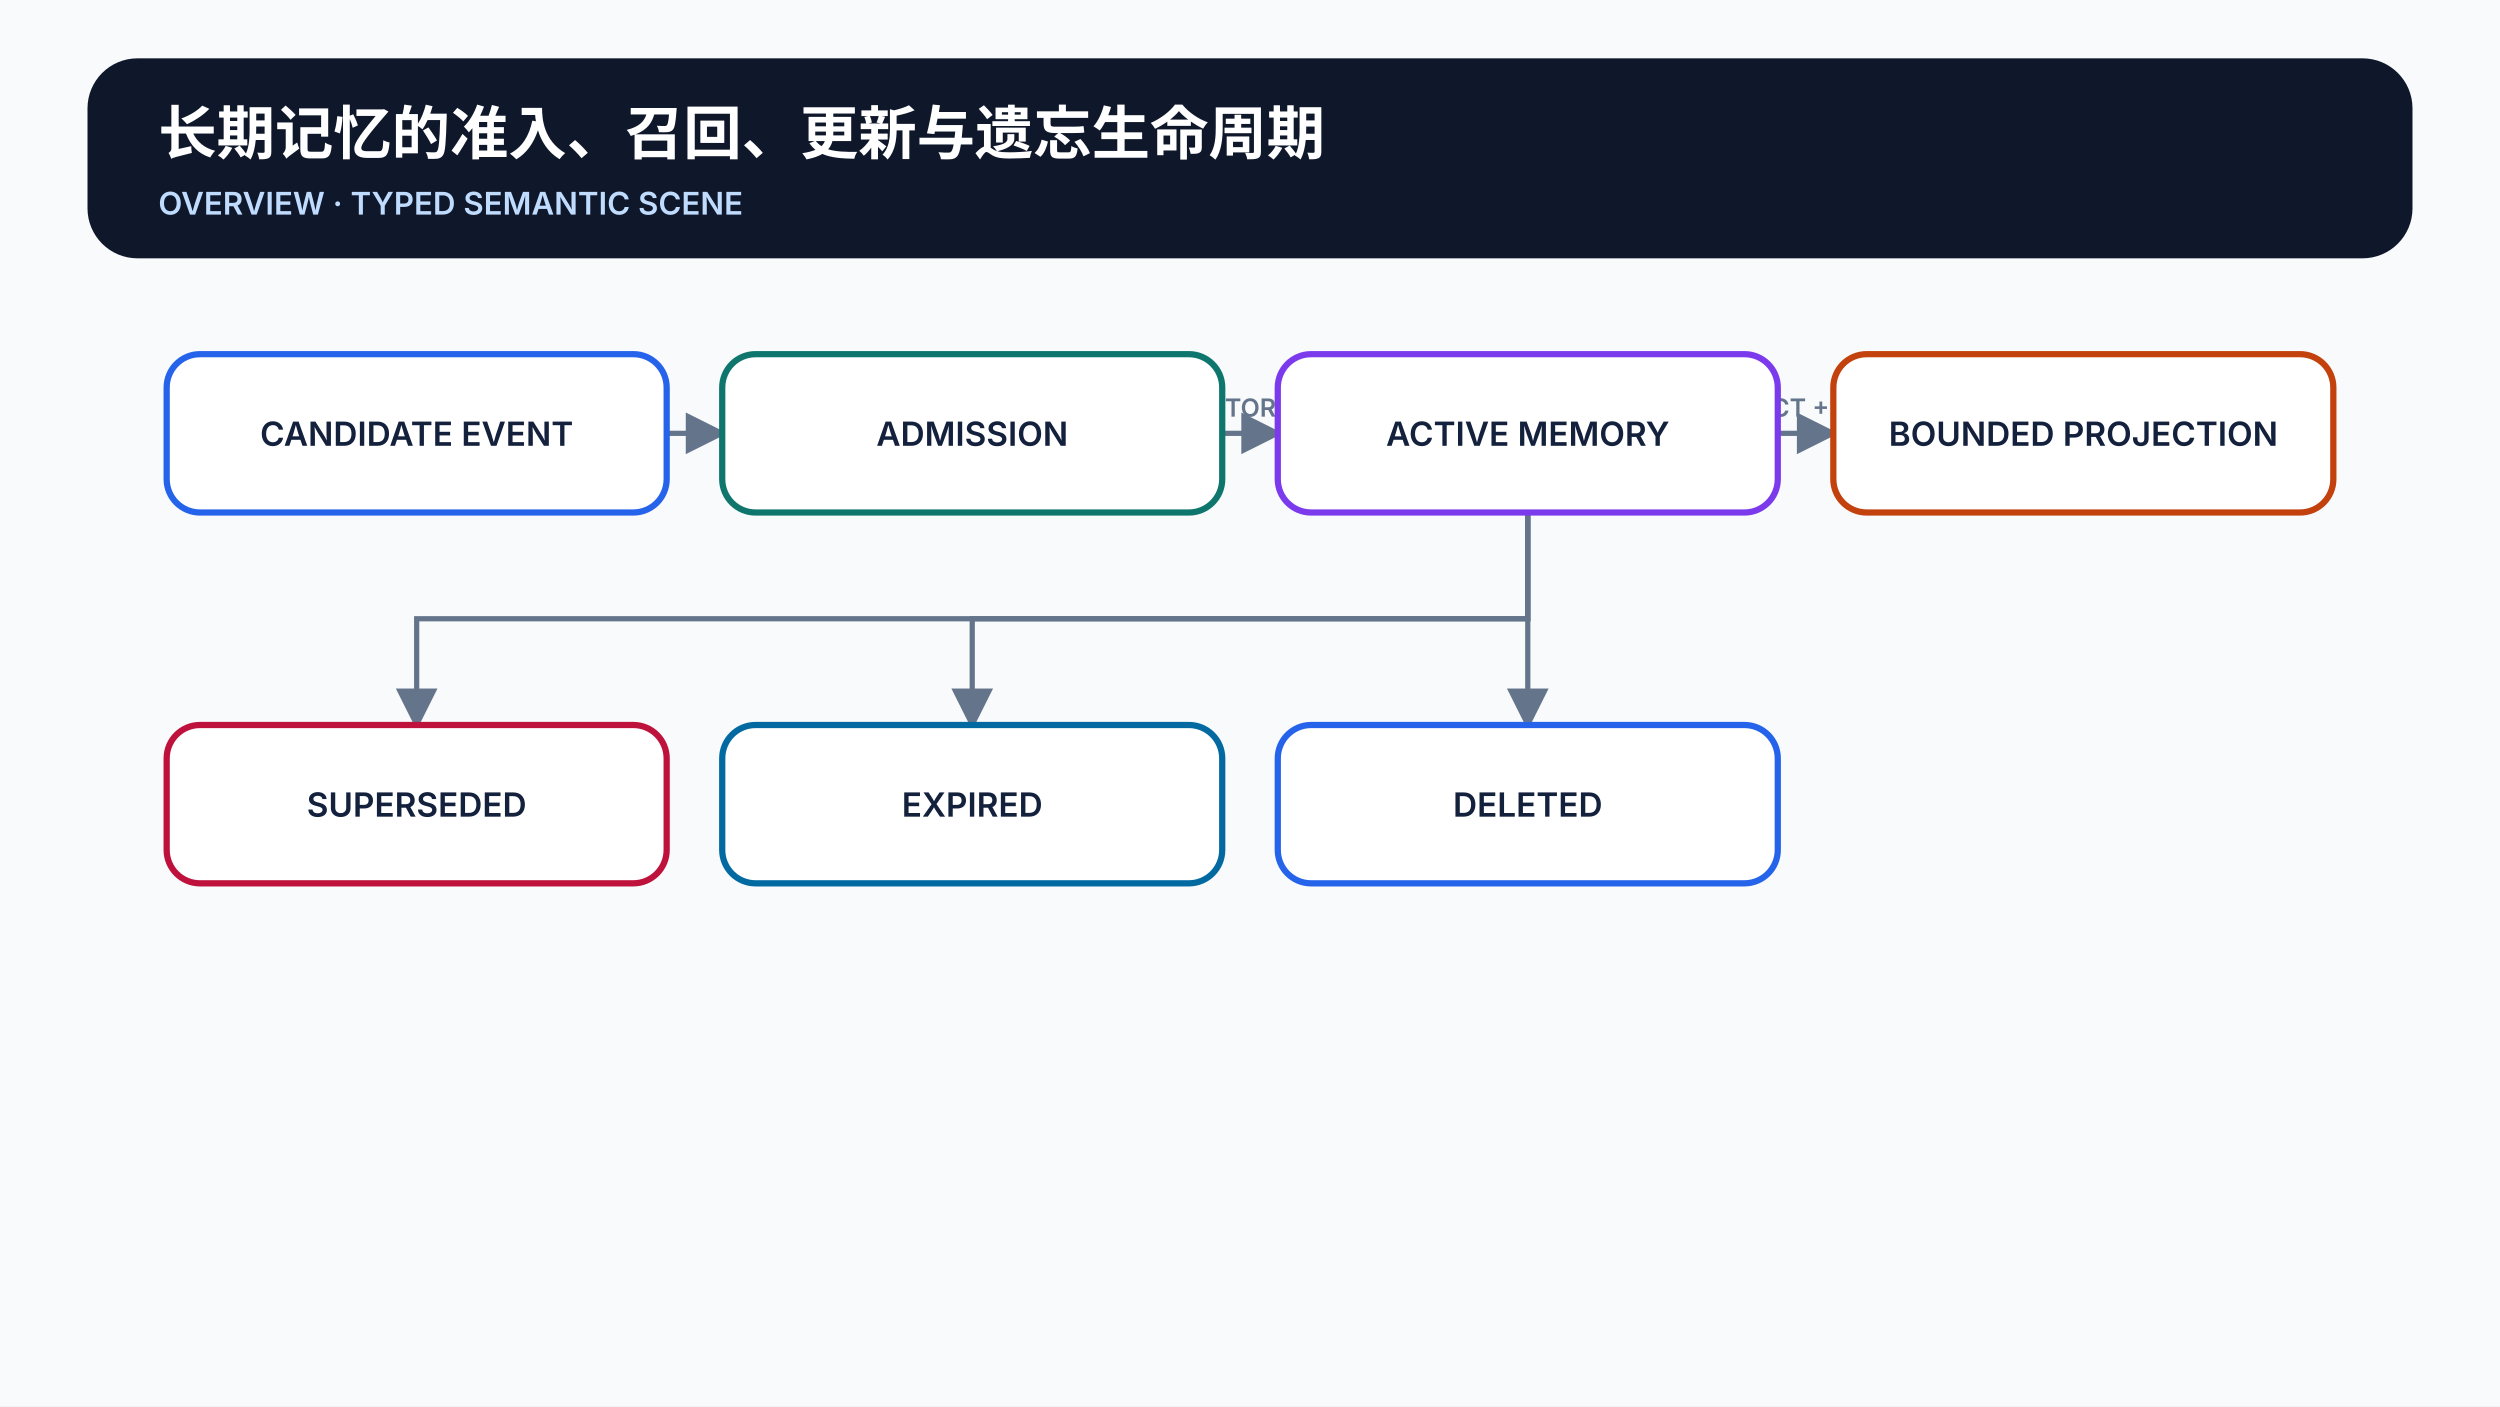
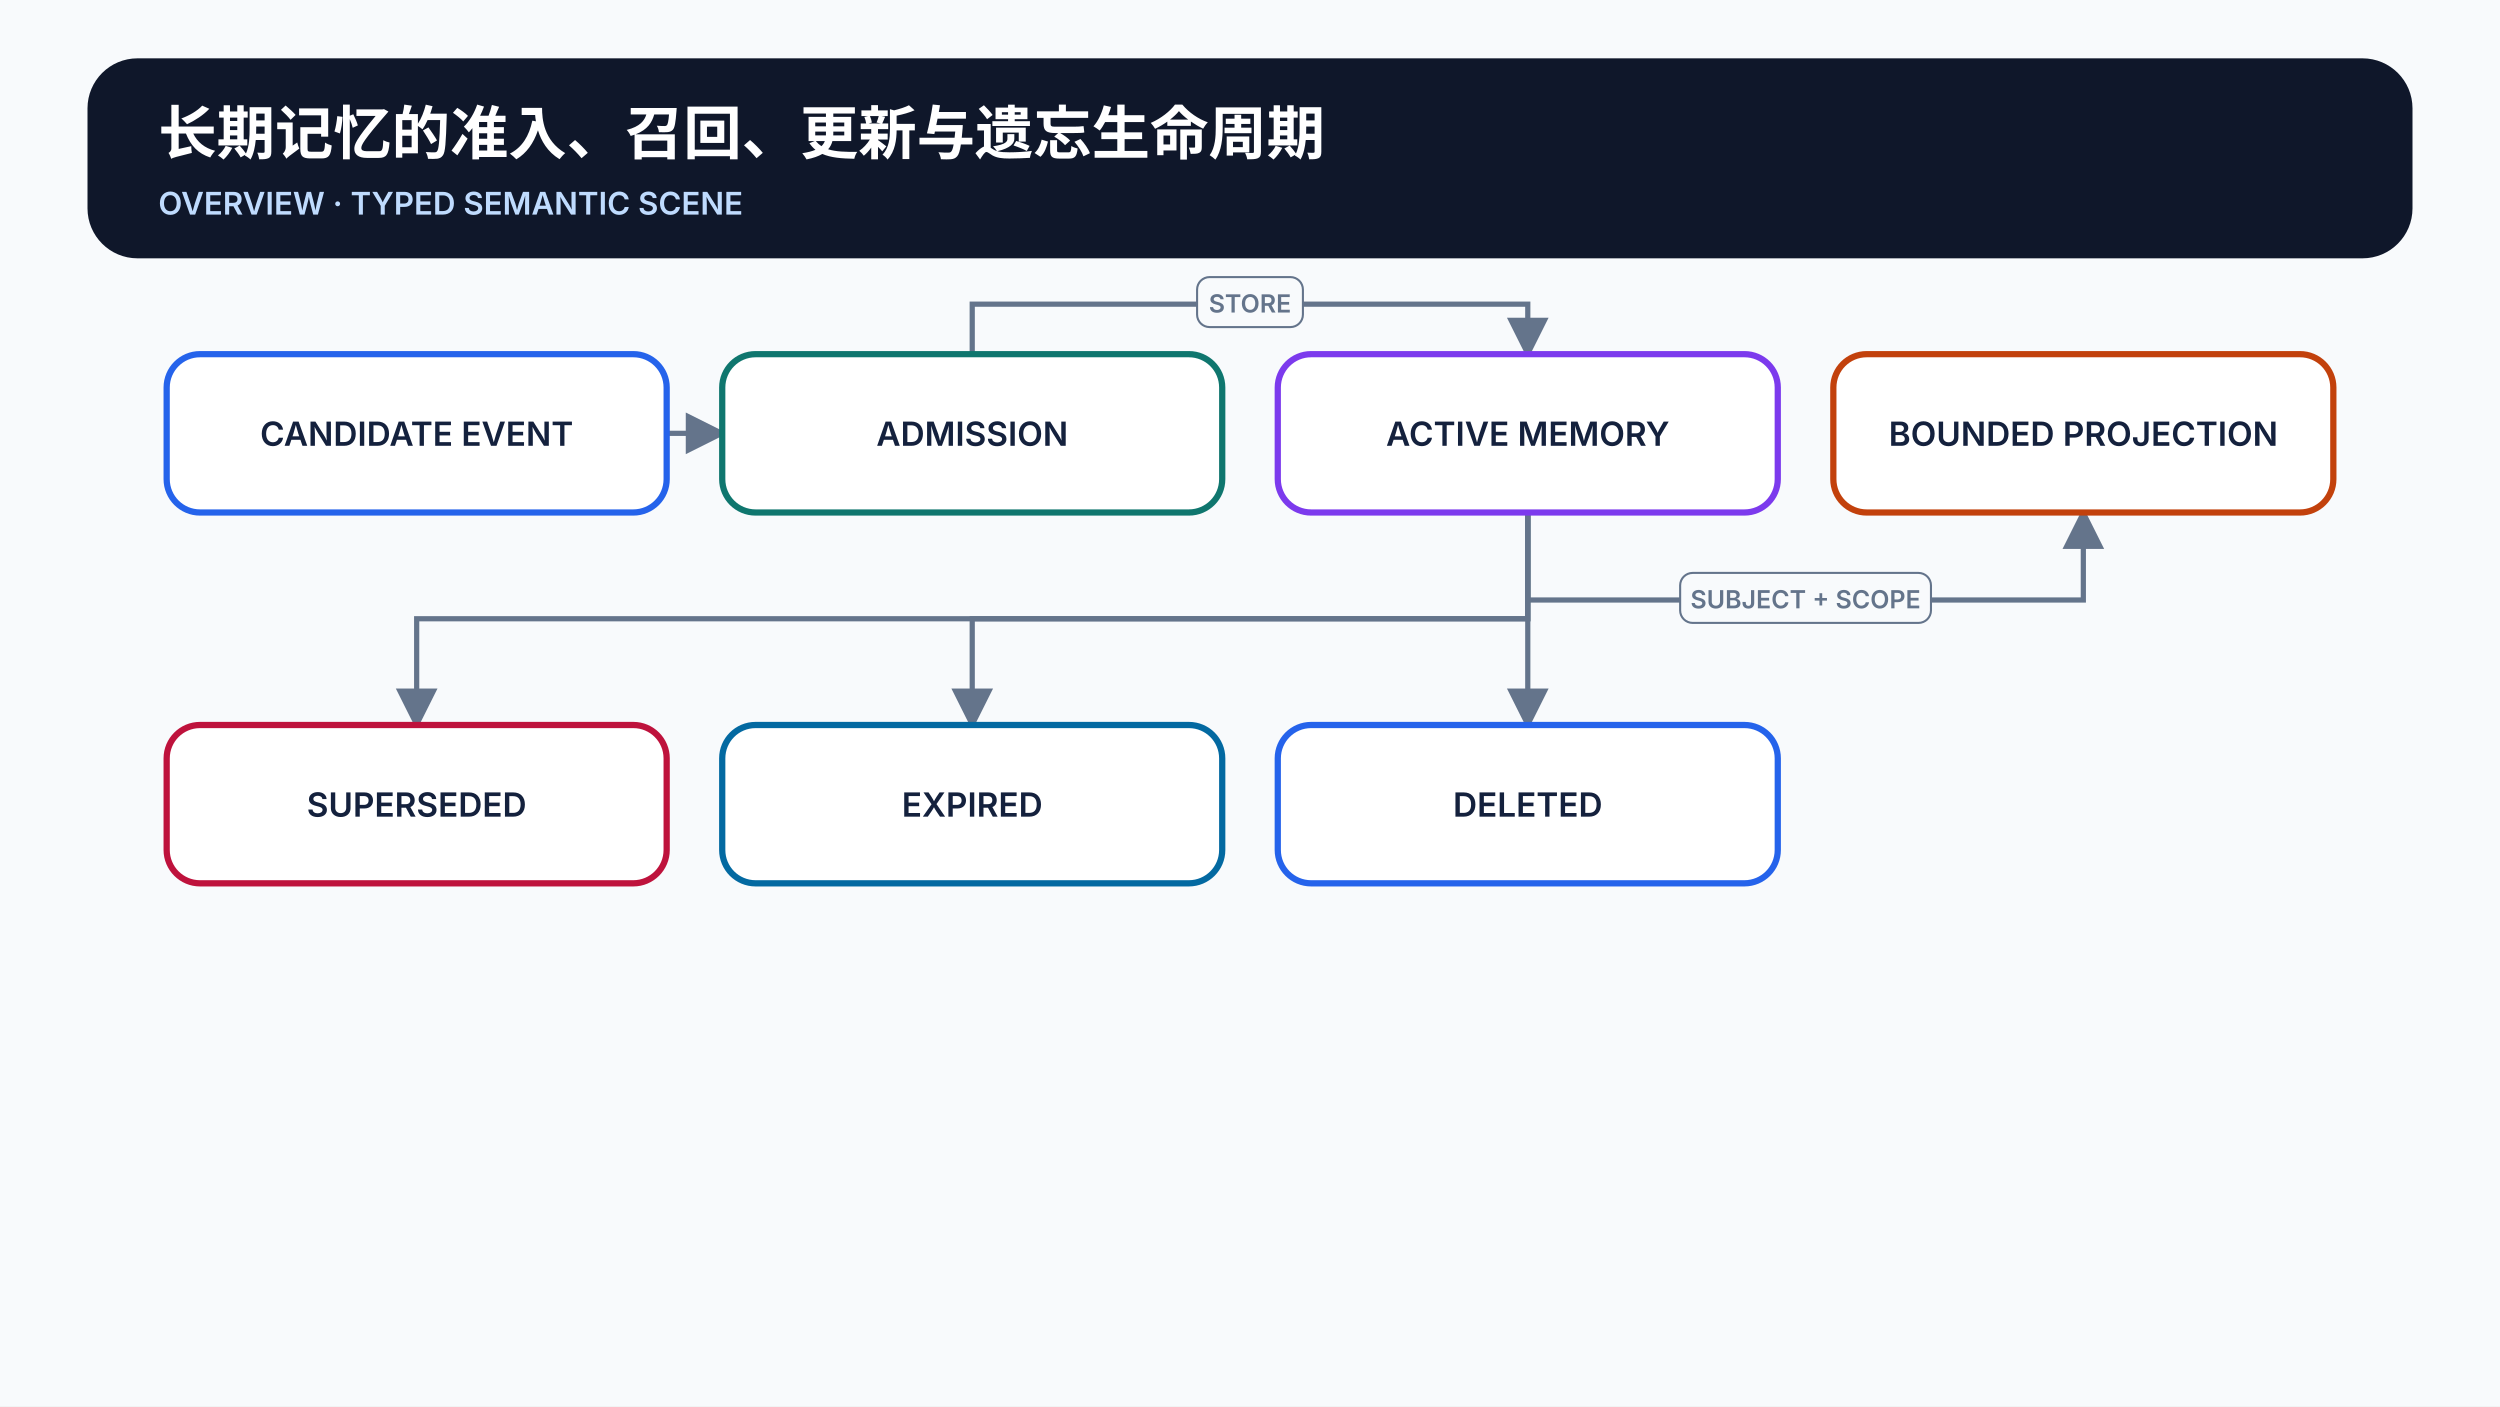
<svg xmlns="http://www.w3.org/2000/svg" width="1200" height="675" viewBox="0 0 1200 675" role="img" aria-labelledby="visual-context-07-memory-lifecycle-title visual-context-07-memory-lifecycle-desc">
  <defs>
    <marker id="visual-context-07-memory-lifecycle-arrow" markerWidth="8" markerHeight="8" refX="7" refY="4" orient="auto">
      <path d="M0 0 L8 4 L0 8 Z" fill="#64748b" />
    </marker>
  </defs>
  <rect x="0" y="0" width="1200" height="675" fill="#f8fafc" />
  <rect x="42" y="28" width="1116" height="96" rx="24" fill="#0f172a" />
  <text x="76" y="74" font-family="Inter, Arial, sans-serif" font-size="28" font-weight="700" fill="#ffffff" text-anchor="start">长期记忆的准入、召回、更新与遗忘生命周期</text>
  <text x="76" y="103" font-family="Inter, Arial, sans-serif" font-size="15" font-weight="600" fill="#bfdbfe" text-anchor="start">OVERVIEW · TYPED SEMANTIC SCENE</text>
  <polyline id="visual-context-07-memory-lifecycle-edge-candidate-admission" data-edge="candidate-admission" data-from="candidate" data-to="admission" points="320,208 346.667,208" fill="none" stroke="#64748b" stroke-width="2.5" marker-end="url(#visual-context-07-memory-lifecycle-arrow)" />
-   <polyline id="visual-context-07-memory-lifecycle-edge-admission-active" data-edge="admission-active" data-from="admission" data-to="active" points="586.667,208 613.333,208" fill="none" stroke="#64748b" stroke-width="2.5" marker-end="url(#visual-context-07-memory-lifecycle-arrow)" />
-   <text x="600" y="200" font-family="Inter, Arial, sans-serif" font-size="12" font-weight="600" fill="#64748b" text-anchor="middle">STORE</text>
-   <polyline id="visual-context-07-memory-lifecycle-edge-active-projection" data-edge="active-projection" data-from="active" data-to="projection" points="853.333,208 880,208" fill="none" stroke="#64748b" stroke-width="2.5" marker-end="url(#visual-context-07-memory-lifecycle-arrow)" />
-   <text x="866.667" y="200" font-family="Inter, Arial, sans-serif" font-size="12" font-weight="600" fill="#64748b" text-anchor="middle">SUBJECT + SCOPE</text>
+   <polyline id="visual-context-07-memory-lifecycle-edge-admission-active" data-edge="admission-active" data-from="admission" data-to="active" points="466.667,170 466.667,146 733.333,146 733.333,170" fill="none" stroke="#64748b" stroke-width="2.5" marker-end="url(#visual-context-07-memory-lifecycle-arrow)" />
+   <g id="visual-context-07-memory-lifecycle-edge-label-admission-active" data-edge-label="admission-active">
+     <rect x="574.6" y="133" width="50.8" height="24" rx="6" fill="#f8fafc" stroke="#64748b" stroke-width="1" />
+     <text x="600" y="150" font-family="Inter, Arial, sans-serif" font-size="12" font-weight="600" fill="#64748b" text-anchor="middle">STORE</text>
+   </g>
+   <polyline id="visual-context-07-memory-lifecycle-edge-active-projection" data-edge="active-projection" data-from="active" data-to="projection" points="733.333,246 733.333,288 1000,288 1000,246" fill="none" stroke="#64748b" stroke-width="2.5" marker-end="url(#visual-context-07-memory-lifecycle-arrow)" />
+   <g id="visual-context-07-memory-lifecycle-edge-label-active-projection" data-edge-label="active-projection">
+     <rect x="806.467" y="275" width="120.4" height="24" rx="6" fill="#f8fafc" stroke="#64748b" stroke-width="1" />
+     <text x="866.667" y="292" font-family="Inter, Arial, sans-serif" font-size="12" font-weight="600" fill="#64748b" text-anchor="middle">SUBJECT + SCOPE</text>
+   </g>
  <polyline id="visual-context-07-memory-lifecycle-edge-active-superseded" data-edge="active-superseded" data-from="active" data-to="superseded" points="733.333,246 733.333,297 200,297 200,348" fill="none" stroke="#64748b" stroke-width="2.5" marker-end="url(#visual-context-07-memory-lifecycle-arrow)" />
  <polyline id="visual-context-07-memory-lifecycle-edge-active-expired" data-edge="active-expired" data-from="active" data-to="expired" points="733.333,246 733.333,297 466.667,297 466.667,348" fill="none" stroke="#64748b" stroke-width="2.5" marker-end="url(#visual-context-07-memory-lifecycle-arrow)" />
  <polyline id="visual-context-07-memory-lifecycle-edge-active-deleted" data-edge="active-deleted" data-from="active" data-to="deleted" points="733.333,246 733.333,297 733.333,297 733.333,348" fill="none" stroke="#64748b" stroke-width="2.5" marker-end="url(#visual-context-07-memory-lifecycle-arrow)" />
  <g id="visual-context-07-memory-lifecycle-node-candidate" data-node="candidate">
    <rect x="80" y="170" width="240" height="76" rx="16" fill="#ffffff" stroke="#2563eb" stroke-width="3" />
    <text x="200" y="214" font-family="Inter, Arial, sans-serif" font-size="16" font-weight="600" fill="#14213d" text-anchor="middle">CANDIDATE EVENT</text>
  </g>
  <g id="visual-context-07-memory-lifecycle-node-admission" data-node="admission">
    <rect x="346.667" y="170" width="240" height="76" rx="16" fill="#ffffff" stroke="#0f766e" stroke-width="3" />
    <text x="466.667" y="214" font-family="Inter, Arial, sans-serif" font-size="16" font-weight="600" fill="#14213d" text-anchor="middle">ADMISSION</text>
  </g>
  <g id="visual-context-07-memory-lifecycle-node-active" data-node="active">
    <rect x="613.333" y="170" width="240" height="76" rx="16" fill="#ffffff" stroke="#7c3aed" stroke-width="3" />
    <text x="733.333" y="214" font-family="Inter, Arial, sans-serif" font-size="16" font-weight="600" fill="#14213d" text-anchor="middle">ACTIVE MEMORY</text>
  </g>
  <g id="visual-context-07-memory-lifecycle-node-projection" data-node="projection">
    <rect x="880" y="170" width="240" height="76" rx="16" fill="#ffffff" stroke="#c2410c" stroke-width="3" />
    <text x="1000" y="214" font-family="Inter, Arial, sans-serif" font-size="16" font-weight="600" fill="#14213d" text-anchor="middle">BOUNDED PROJECTION</text>
  </g>
  <g id="visual-context-07-memory-lifecycle-node-superseded" data-node="superseded">
    <rect x="80" y="348" width="240" height="76" rx="16" fill="#ffffff" stroke="#be123c" stroke-width="3" />
    <text x="200" y="392" font-family="Inter, Arial, sans-serif" font-size="16" font-weight="600" fill="#14213d" text-anchor="middle">SUPERSEDED</text>
  </g>
  <g id="visual-context-07-memory-lifecycle-node-expired" data-node="expired">
    <rect x="346.667" y="348" width="240" height="76" rx="16" fill="#ffffff" stroke="#0369a1" stroke-width="3" />
    <text x="466.667" y="392" font-family="Inter, Arial, sans-serif" font-size="16" font-weight="600" fill="#14213d" text-anchor="middle">EXPIRED</text>
  </g>
  <g id="visual-context-07-memory-lifecycle-node-deleted" data-node="deleted">
    <rect x="613.333" y="348" width="240" height="76" rx="16" fill="#ffffff" stroke="#2563eb" stroke-width="3" />
    <text x="733.333" y="392" font-family="Inter, Arial, sans-serif" font-size="16" font-weight="600" fill="#14213d" text-anchor="middle">DELETED</text>
  </g>
</svg>
